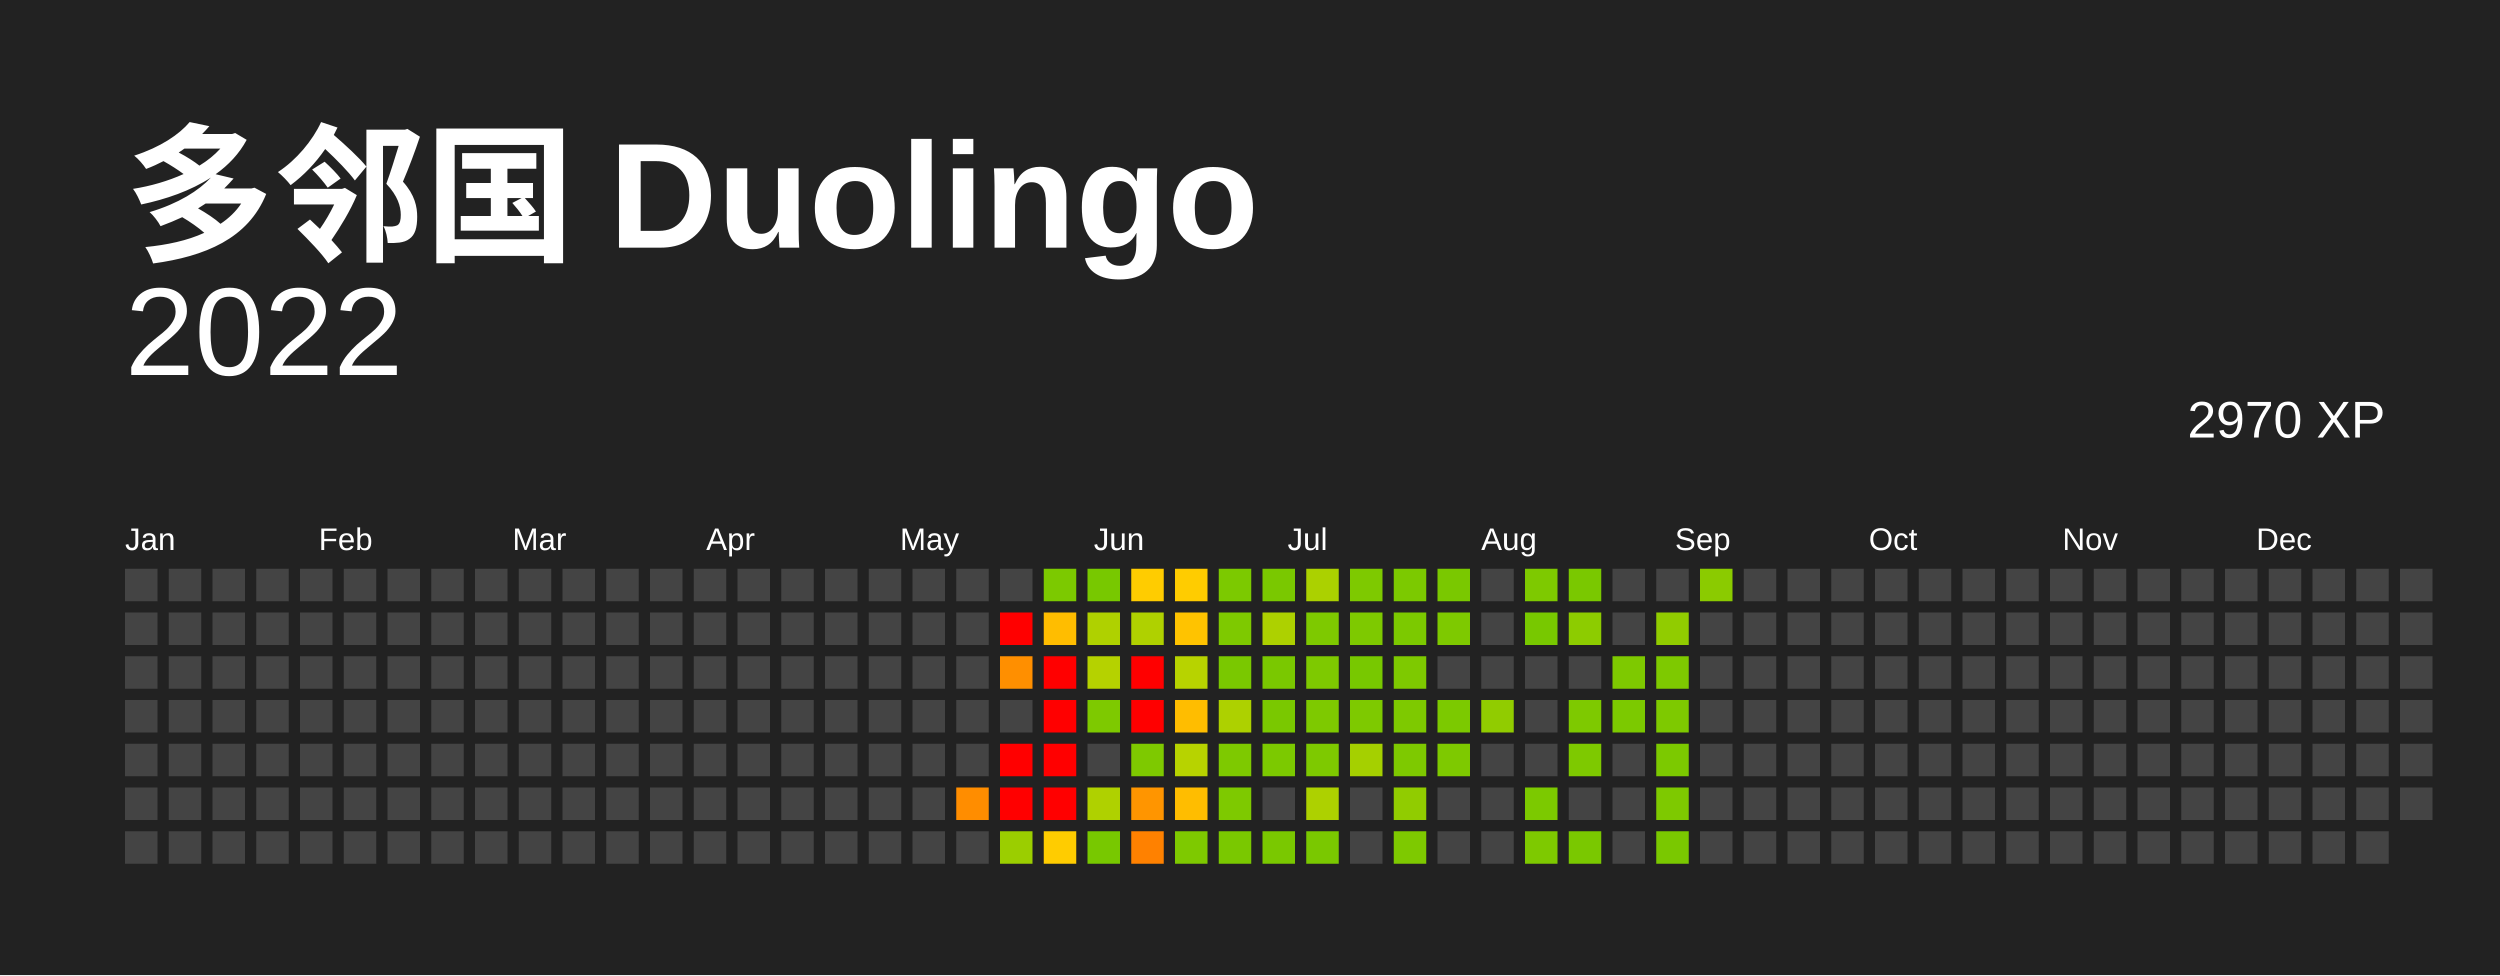
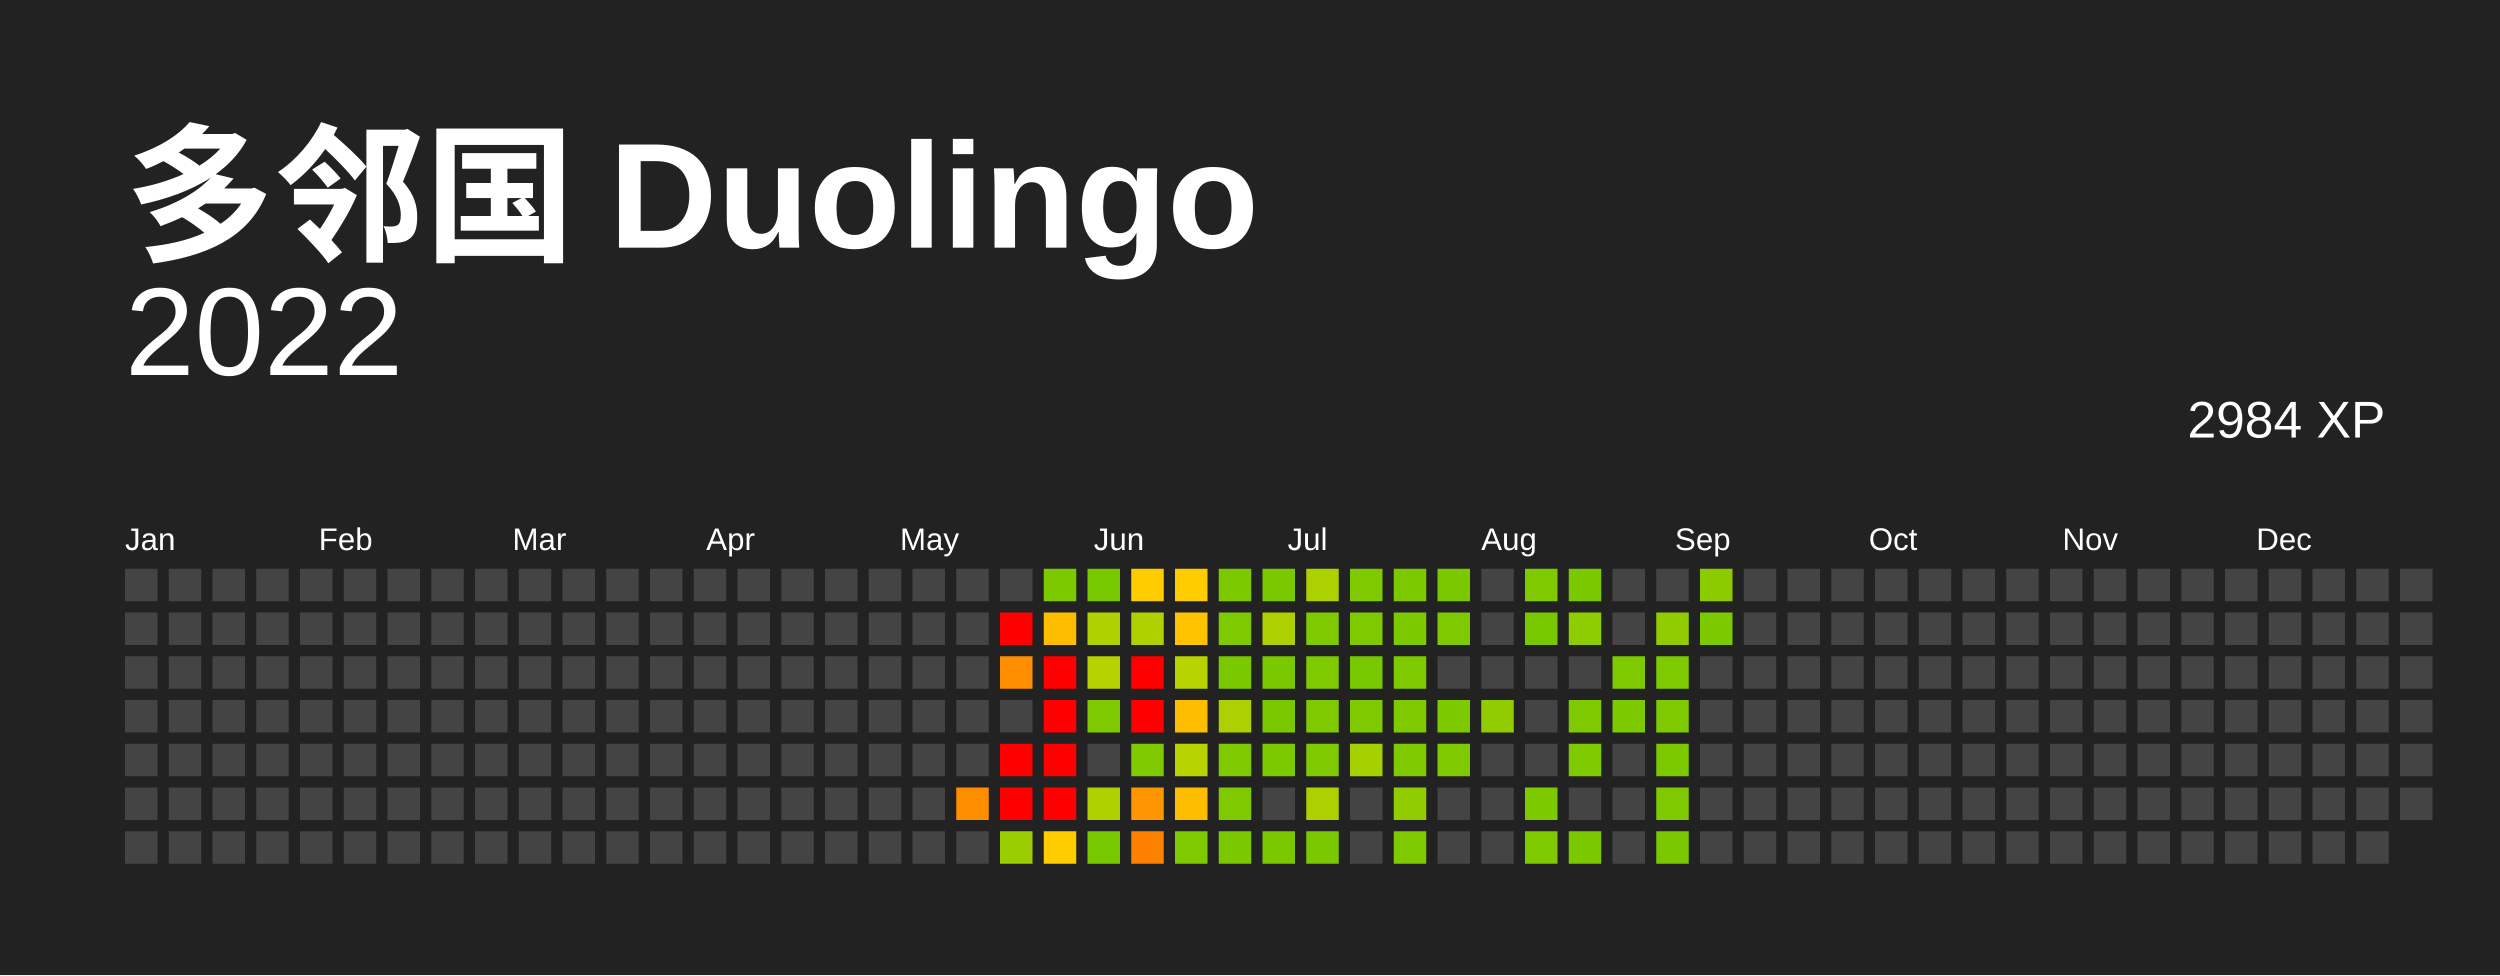
<svg xmlns="http://www.w3.org/2000/svg" baseProfile="full" height="78mm" version="1.1" viewBox="0,0,200,78" width="200mm">
  <defs />
  <rect fill="#222222" height="78" width="200" x="0" y="0" />
  <text fill="#FFFFFF" style="font-size:12px; font-family:Arial; font-weight:bold;" x="10" y="20"> 多邻国 Duolingo</text>
  <text alignment-baseline="hanging" fill="#FFFFFF" style="font-size:10.0px; font-family:Arial;" x="10" y="30">2022</text>
-   <text alignment-baseline="hanging" fill="#FFFFFF" style="font-size:4.125px; font-family:Arial;" x="175" y="35">2970 XP</text>
+   <text alignment-baseline="hanging" fill="#FFFFFF" style="font-size:4.125px; font-family:Arial;" x="175" y="35">2984 XP</text>
  <text fill="#FFFFFF" style="font-size:2.5px; font-family:Arial" x="10.0" y="44">Jan</text>
  <text fill="#FFFFFF" style="font-size:2.5px; font-family:Arial" x="25.5" y="44">Feb</text>
  <text fill="#FFFFFF" style="font-size:2.5px; font-family:Arial" x="41.0" y="44">Mar</text>
  <text fill="#FFFFFF" style="font-size:2.5px; font-family:Arial" x="56.5" y="44">Apr</text>
  <text fill="#FFFFFF" style="font-size:2.5px; font-family:Arial" x="72.0" y="44">May</text>
  <text fill="#FFFFFF" style="font-size:2.5px; font-family:Arial" x="87.5" y="44">Jun</text>
  <text fill="#FFFFFF" style="font-size:2.5px; font-family:Arial" x="103.0" y="44">Jul</text>
  <text fill="#FFFFFF" style="font-size:2.5px; font-family:Arial" x="118.5" y="44">Aug</text>
  <text fill="#FFFFFF" style="font-size:2.5px; font-family:Arial" x="134.0" y="44">Sep</text>
  <text fill="#FFFFFF" style="font-size:2.5px; font-family:Arial" x="149.5" y="44">Oct</text>
  <text fill="#FFFFFF" style="font-size:2.5px; font-family:Arial" x="165.0" y="44">Nov</text>
  <text fill="#FFFFFF" style="font-size:2.5px; font-family:Arial" x="180.5" y="44">Dec</text>
  <rect fill="#444444" height="2.6" width="2.6" x="10.0" y="45.5" />
  <rect fill="#444444" height="2.6" width="2.6" x="10.0" y="49.0" />
  <rect fill="#444444" height="2.6" width="2.6" x="10.0" y="52.5" />
  <rect fill="#444444" height="2.6" width="2.6" x="10.0" y="56.0" />
  <rect fill="#444444" height="2.6" width="2.6" x="10.0" y="59.5" />
  <rect fill="#444444" height="2.6" width="2.6" x="10.0" y="63.0" />
  <rect fill="#444444" height="2.6" width="2.6" x="10.0" y="66.5" />
  <rect fill="#444444" height="2.6" width="2.6" x="13.5" y="45.5" />
  <rect fill="#444444" height="2.6" width="2.6" x="13.5" y="49.0" />
  <rect fill="#444444" height="2.6" width="2.6" x="13.5" y="52.5" />
  <rect fill="#444444" height="2.6" width="2.6" x="13.5" y="56.0" />
  <rect fill="#444444" height="2.6" width="2.6" x="13.5" y="59.5" />
  <rect fill="#444444" height="2.6" width="2.6" x="13.5" y="63.0" />
  <rect fill="#444444" height="2.6" width="2.6" x="13.5" y="66.5" />
  <rect fill="#444444" height="2.6" width="2.6" x="17.0" y="45.5" />
  <rect fill="#444444" height="2.6" width="2.6" x="17.0" y="49.0" />
  <rect fill="#444444" height="2.6" width="2.6" x="17.0" y="52.5" />
  <rect fill="#444444" height="2.6" width="2.6" x="17.0" y="56.0" />
  <rect fill="#444444" height="2.6" width="2.6" x="17.0" y="59.5" />
  <rect fill="#444444" height="2.6" width="2.6" x="17.0" y="63.0" />
  <rect fill="#444444" height="2.6" width="2.6" x="17.0" y="66.5" />
  <rect fill="#444444" height="2.6" width="2.6" x="20.5" y="45.5" />
  <rect fill="#444444" height="2.6" width="2.6" x="20.5" y="49.0" />
  <rect fill="#444444" height="2.6" width="2.6" x="20.5" y="52.5" />
  <rect fill="#444444" height="2.6" width="2.6" x="20.5" y="56.0" />
  <rect fill="#444444" height="2.6" width="2.6" x="20.5" y="59.5" />
  <rect fill="#444444" height="2.6" width="2.6" x="20.5" y="63.0" />
  <rect fill="#444444" height="2.6" width="2.6" x="20.5" y="66.5" />
  <rect fill="#444444" height="2.6" width="2.6" x="24.0" y="45.5" />
  <rect fill="#444444" height="2.6" width="2.6" x="24.0" y="49.0" />
  <rect fill="#444444" height="2.6" width="2.6" x="24.0" y="52.5" />
  <rect fill="#444444" height="2.6" width="2.6" x="24.0" y="56.0" />
  <rect fill="#444444" height="2.6" width="2.6" x="24.0" y="59.5" />
  <rect fill="#444444" height="2.6" width="2.6" x="24.0" y="63.0" />
  <rect fill="#444444" height="2.6" width="2.6" x="24.0" y="66.5" />
  <rect fill="#444444" height="2.6" width="2.6" x="27.5" y="45.5" />
  <rect fill="#444444" height="2.6" width="2.6" x="27.5" y="49.0" />
  <rect fill="#444444" height="2.6" width="2.6" x="27.5" y="52.5" />
  <rect fill="#444444" height="2.6" width="2.6" x="27.5" y="56.0" />
  <rect fill="#444444" height="2.6" width="2.6" x="27.5" y="59.5" />
  <rect fill="#444444" height="2.6" width="2.6" x="27.5" y="63.0" />
  <rect fill="#444444" height="2.6" width="2.6" x="27.5" y="66.5" />
  <rect fill="#444444" height="2.6" width="2.6" x="31.0" y="45.5" />
  <rect fill="#444444" height="2.6" width="2.6" x="31.0" y="49.0" />
  <rect fill="#444444" height="2.6" width="2.6" x="31.0" y="52.5" />
  <rect fill="#444444" height="2.6" width="2.6" x="31.0" y="56.0" />
  <rect fill="#444444" height="2.6" width="2.6" x="31.0" y="59.5" />
  <rect fill="#444444" height="2.6" width="2.6" x="31.0" y="63.0" />
  <rect fill="#444444" height="2.6" width="2.6" x="31.0" y="66.5" />
  <rect fill="#444444" height="2.6" width="2.6" x="34.5" y="45.5" />
  <rect fill="#444444" height="2.6" width="2.6" x="34.5" y="49.0" />
  <rect fill="#444444" height="2.6" width="2.6" x="34.5" y="52.5" />
  <rect fill="#444444" height="2.6" width="2.6" x="34.5" y="56.0" />
  <rect fill="#444444" height="2.6" width="2.6" x="34.5" y="59.5" />
  <rect fill="#444444" height="2.6" width="2.6" x="34.5" y="63.0" />
  <rect fill="#444444" height="2.6" width="2.6" x="34.5" y="66.5" />
  <rect fill="#444444" height="2.6" width="2.6" x="38.0" y="45.5" />
  <rect fill="#444444" height="2.6" width="2.6" x="38.0" y="49.0" />
  <rect fill="#444444" height="2.6" width="2.6" x="38.0" y="52.5" />
  <rect fill="#444444" height="2.6" width="2.6" x="38.0" y="56.0" />
  <rect fill="#444444" height="2.6" width="2.6" x="38.0" y="59.5" />
  <rect fill="#444444" height="2.6" width="2.6" x="38.0" y="63.0" />
  <rect fill="#444444" height="2.6" width="2.6" x="38.0" y="66.5" />
  <rect fill="#444444" height="2.6" width="2.6" x="41.5" y="45.5" />
  <rect fill="#444444" height="2.6" width="2.6" x="41.5" y="49.0" />
  <rect fill="#444444" height="2.6" width="2.6" x="41.5" y="52.5" />
  <rect fill="#444444" height="2.6" width="2.6" x="41.5" y="56.0" />
  <rect fill="#444444" height="2.6" width="2.6" x="41.5" y="59.5" />
  <rect fill="#444444" height="2.6" width="2.6" x="41.5" y="63.0" />
  <rect fill="#444444" height="2.6" width="2.6" x="41.5" y="66.5" />
  <rect fill="#444444" height="2.6" width="2.6" x="45.0" y="45.5" />
  <rect fill="#444444" height="2.6" width="2.6" x="45.0" y="49.0" />
  <rect fill="#444444" height="2.6" width="2.6" x="45.0" y="52.5" />
  <rect fill="#444444" height="2.6" width="2.6" x="45.0" y="56.0" />
  <rect fill="#444444" height="2.6" width="2.6" x="45.0" y="59.5" />
  <rect fill="#444444" height="2.6" width="2.6" x="45.0" y="63.0" />
  <rect fill="#444444" height="2.6" width="2.6" x="45.0" y="66.5" />
  <rect fill="#444444" height="2.6" width="2.6" x="48.5" y="45.5" />
  <rect fill="#444444" height="2.6" width="2.6" x="48.5" y="49.0" />
  <rect fill="#444444" height="2.6" width="2.6" x="48.5" y="52.5" />
  <rect fill="#444444" height="2.6" width="2.6" x="48.5" y="56.0" />
  <rect fill="#444444" height="2.6" width="2.6" x="48.5" y="59.5" />
  <rect fill="#444444" height="2.6" width="2.6" x="48.5" y="63.0" />
  <rect fill="#444444" height="2.6" width="2.6" x="48.5" y="66.5" />
  <rect fill="#444444" height="2.6" width="2.6" x="52.0" y="45.5" />
  <rect fill="#444444" height="2.6" width="2.6" x="52.0" y="49.0" />
  <rect fill="#444444" height="2.6" width="2.6" x="52.0" y="52.5" />
  <rect fill="#444444" height="2.6" width="2.6" x="52.0" y="56.0" />
  <rect fill="#444444" height="2.6" width="2.6" x="52.0" y="59.5" />
  <rect fill="#444444" height="2.6" width="2.6" x="52.0" y="63.0" />
  <rect fill="#444444" height="2.6" width="2.6" x="52.0" y="66.5" />
  <rect fill="#444444" height="2.6" width="2.6" x="55.5" y="45.5" />
  <rect fill="#444444" height="2.6" width="2.6" x="55.5" y="49.0" />
  <rect fill="#444444" height="2.6" width="2.6" x="55.5" y="52.5" />
  <rect fill="#444444" height="2.6" width="2.6" x="55.5" y="56.0" />
  <rect fill="#444444" height="2.6" width="2.6" x="55.5" y="59.5" />
  <rect fill="#444444" height="2.6" width="2.6" x="55.5" y="63.0" />
  <rect fill="#444444" height="2.6" width="2.6" x="55.5" y="66.5" />
  <rect fill="#444444" height="2.6" width="2.6" x="59.0" y="45.5" />
  <rect fill="#444444" height="2.6" width="2.6" x="59.0" y="49.0" />
  <rect fill="#444444" height="2.6" width="2.6" x="59.0" y="52.5" />
  <rect fill="#444444" height="2.6" width="2.6" x="59.0" y="56.0" />
  <rect fill="#444444" height="2.6" width="2.6" x="59.0" y="59.5" />
  <rect fill="#444444" height="2.6" width="2.6" x="59.0" y="63.0" />
  <rect fill="#444444" height="2.6" width="2.6" x="59.0" y="66.5" />
  <rect fill="#444444" height="2.6" width="2.6" x="62.5" y="45.5" />
  <rect fill="#444444" height="2.6" width="2.6" x="62.5" y="49.0" />
  <rect fill="#444444" height="2.6" width="2.6" x="62.5" y="52.5" />
  <rect fill="#444444" height="2.6" width="2.6" x="62.5" y="56.0" />
  <rect fill="#444444" height="2.6" width="2.6" x="62.5" y="59.5" />
  <rect fill="#444444" height="2.6" width="2.6" x="62.5" y="63.0" />
  <rect fill="#444444" height="2.6" width="2.6" x="62.5" y="66.5" />
  <rect fill="#444444" height="2.6" width="2.6" x="66.0" y="45.5" />
  <rect fill="#444444" height="2.6" width="2.6" x="66.0" y="49.0" />
  <rect fill="#444444" height="2.6" width="2.6" x="66.0" y="52.5" />
  <rect fill="#444444" height="2.6" width="2.6" x="66.0" y="56.0" />
  <rect fill="#444444" height="2.6" width="2.6" x="66.0" y="59.5" />
  <rect fill="#444444" height="2.6" width="2.6" x="66.0" y="63.0" />
  <rect fill="#444444" height="2.6" width="2.6" x="66.0" y="66.5" />
  <rect fill="#444444" height="2.6" width="2.6" x="69.5" y="45.5" />
  <rect fill="#444444" height="2.6" width="2.6" x="69.5" y="49.0" />
  <rect fill="#444444" height="2.6" width="2.6" x="69.5" y="52.5" />
  <rect fill="#444444" height="2.6" width="2.6" x="69.5" y="56.0" />
  <rect fill="#444444" height="2.6" width="2.6" x="69.5" y="59.5" />
  <rect fill="#444444" height="2.6" width="2.6" x="69.5" y="63.0" />
  <rect fill="#444444" height="2.6" width="2.6" x="69.5" y="66.5" />
  <rect fill="#444444" height="2.6" width="2.6" x="73.0" y="45.5" />
  <rect fill="#444444" height="2.6" width="2.6" x="73.0" y="49.0" />
  <rect fill="#444444" height="2.6" width="2.6" x="73.0" y="52.5" />
  <rect fill="#444444" height="2.6" width="2.6" x="73.0" y="56.0" />
  <rect fill="#444444" height="2.6" width="2.6" x="73.0" y="59.5" />
  <rect fill="#444444" height="2.6" width="2.6" x="73.0" y="63.0" />
  <rect fill="#444444" height="2.6" width="2.6" x="73.0" y="66.5" />
  <rect fill="#444444" height="2.6" width="2.6" x="76.5" y="45.5" />
  <rect fill="#444444" height="2.6" width="2.6" x="76.5" y="49.0" />
  <rect fill="#444444" height="2.6" width="2.6" x="76.5" y="52.5" />
  <rect fill="#444444" height="2.6" width="2.6" x="76.5" y="56.0" />
  <rect fill="#444444" height="2.6" width="2.6" x="76.5" y="59.5" />
  <rect fill="#ff8d00" height="2.6" width="2.6" x="76.5" y="63.0" />
  <rect fill="#444444" height="2.6" width="2.6" x="76.5" y="66.5" />
  <rect fill="#444444" height="2.6" width="2.6" x="80.0" y="45.5" />
  <rect fill="red" height="2.6" width="2.6" x="80.0" y="49.0" />
  <rect fill="#ff8f00" height="2.6" width="2.6" x="80.0" y="52.5" />
  <rect fill="#444444" height="2.6" width="2.6" x="80.0" y="56.0" />
  <rect fill="red" height="2.6" width="2.6" x="80.0" y="59.5" />
  <rect fill="red" height="2.6" width="2.6" x="80.0" y="63.0" />
  <rect fill="#9bce00" height="2.6" width="2.6" x="80.0" y="66.5" />
  <rect fill="#7cc900" height="2.6" width="2.6" x="83.5" y="45.5" />
  <rect fill="#ffbd00" height="2.6" width="2.6" x="83.5" y="49.0" />
  <rect fill="red" height="2.6" width="2.6" x="83.5" y="52.5" />
  <rect fill="red" height="2.6" width="2.6" x="83.5" y="56.0" />
  <rect fill="red" height="2.6" width="2.6" x="83.5" y="59.5" />
  <rect fill="red" height="2.6" width="2.6" x="83.5" y="63.0" />
  <rect fill="#ffcc00" height="2.6" width="2.6" x="83.5" y="66.5" />
  <rect fill="#78c800" height="2.6" width="2.6" x="87.0" y="45.5" />
  <rect fill="#afd100" height="2.6" width="2.6" x="87.0" y="49.0" />
  <rect fill="#b5d200" height="2.6" width="2.6" x="87.0" y="52.5" />
  <rect fill="#7ec900" height="2.6" width="2.6" x="87.0" y="56.0" />
  <rect fill="#444444" height="2.6" width="2.6" x="87.0" y="59.5" />
  <rect fill="#afd100" height="2.6" width="2.6" x="87.0" y="63.0" />
  <rect fill="#78c800" height="2.6" width="2.6" x="87.0" y="66.5" />
  <rect fill="#ffcc00" height="2.6" width="2.6" x="90.5" y="45.5" />
  <rect fill="#afd100" height="2.6" width="2.6" x="90.5" y="49.0" />
  <rect fill="red" height="2.6" width="2.6" x="90.5" y="52.5" />
  <rect fill="red" height="2.6" width="2.6" x="90.5" y="56.0" />
  <rect fill="#7ec900" height="2.6" width="2.6" x="90.5" y="59.5" />
  <rect fill="#ff9500" height="2.6" width="2.6" x="90.5" y="63.0" />
  <rect fill="#ff8100" height="2.6" width="2.6" x="90.5" y="66.5" />
  <rect fill="#ffcc00" height="2.6" width="2.6" x="94.0" y="45.5" />
  <rect fill="#ffc300" height="2.6" width="2.6" x="94.0" y="49.0" />
  <rect fill="#b7d300" height="2.6" width="2.6" x="94.0" y="52.5" />
  <rect fill="#ffbd00" height="2.6" width="2.6" x="94.0" y="56.0" />
  <rect fill="#b7d300" height="2.6" width="2.6" x="94.0" y="59.5" />
  <rect fill="#ffbd00" height="2.6" width="2.6" x="94.0" y="63.0" />
  <rect fill="#7ec900" height="2.6" width="2.6" x="94.0" y="66.5" />
  <rect fill="#7cc900" height="2.6" width="2.6" x="97.5" y="45.5" />
  <rect fill="#7ec900" height="2.6" width="2.6" x="97.5" y="49.0" />
  <rect fill="#7ac800" height="2.6" width="2.6" x="97.5" y="52.5" />
  <rect fill="#add100" height="2.6" width="2.6" x="97.5" y="56.0" />
  <rect fill="#7ec900" height="2.6" width="2.6" x="97.5" y="59.5" />
  <rect fill="#7ec900" height="2.6" width="2.6" x="97.5" y="63.0" />
  <rect fill="#7ac800" height="2.6" width="2.6" x="97.5" y="66.5" />
  <rect fill="#7ac800" height="2.6" width="2.6" x="101.0" y="45.5" />
  <rect fill="#add100" height="2.6" width="2.6" x="101.0" y="49.0" />
  <rect fill="#7ac800" height="2.6" width="2.6" x="101.0" y="52.5" />
  <rect fill="#7ac800" height="2.6" width="2.6" x="101.0" y="56.0" />
  <rect fill="#7cc900" height="2.6" width="2.6" x="101.0" y="59.5" />
  <rect fill="#444444" height="2.6" width="2.6" x="101.0" y="63.0" />
  <rect fill="#7ac800" height="2.6" width="2.6" x="101.0" y="66.5" />
  <rect fill="#abd100" height="2.6" width="2.6" x="104.5" y="45.5" />
  <rect fill="#7ec900" height="2.6" width="2.6" x="104.5" y="49.0" />
  <rect fill="#7ec900" height="2.6" width="2.6" x="104.5" y="52.5" />
  <rect fill="#7ec900" height="2.6" width="2.6" x="104.5" y="56.0" />
  <rect fill="#7ec900" height="2.6" width="2.6" x="104.5" y="59.5" />
  <rect fill="#add100" height="2.6" width="2.6" x="104.5" y="63.0" />
  <rect fill="#7ac800" height="2.6" width="2.6" x="104.5" y="66.5" />
  <rect fill="#7ec900" height="2.6" width="2.6" x="108.0" y="45.5" />
  <rect fill="#7ec900" height="2.6" width="2.6" x="108.0" y="49.0" />
  <rect fill="#78c800" height="2.6" width="2.6" x="108.0" y="52.5" />
  <rect fill="#7ec900" height="2.6" width="2.6" x="108.0" y="56.0" />
  <rect fill="#a5d000" height="2.6" width="2.6" x="108.0" y="59.5" />
  <rect fill="#444444" height="2.6" width="2.6" x="108.0" y="63.0" />
  <rect fill="#444444" height="2.6" width="2.6" x="108.0" y="66.5" />
  <rect fill="#7cc900" height="2.6" width="2.6" x="111.5" y="45.5" />
  <rect fill="#7cc900" height="2.6" width="2.6" x="111.5" y="49.0" />
  <rect fill="#7ec900" height="2.6" width="2.6" x="111.5" y="52.5" />
  <rect fill="#7ec900" height="2.6" width="2.6" x="111.5" y="56.0" />
  <rect fill="#7ec900" height="2.6" width="2.6" x="111.5" y="59.5" />
  <rect fill="#91cc00" height="2.6" width="2.6" x="111.5" y="63.0" />
  <rect fill="#7ec900" height="2.6" width="2.6" x="111.5" y="66.5" />
  <rect fill="#7ac800" height="2.6" width="2.6" x="115.0" y="45.5" />
  <rect fill="#7ec900" height="2.6" width="2.6" x="115.0" y="49.0" />
  <rect fill="#444444" height="2.6" width="2.6" x="115.0" y="52.5" />
  <rect fill="#7cc900" height="2.6" width="2.6" x="115.0" y="56.0" />
  <rect fill="#7ec900" height="2.6" width="2.6" x="115.0" y="59.5" />
  <rect fill="#444444" height="2.6" width="2.6" x="115.0" y="63.0" />
  <rect fill="#444444" height="2.6" width="2.6" x="115.0" y="66.5" />
  <rect fill="#444444" height="2.6" width="2.6" x="118.5" y="45.5" />
  <rect fill="#444444" height="2.6" width="2.6" x="118.5" y="49.0" />
  <rect fill="#444444" height="2.6" width="2.6" x="118.5" y="52.5" />
  <rect fill="#91cc00" height="2.6" width="2.6" x="118.5" y="56.0" />
  <rect fill="#444444" height="2.6" width="2.6" x="118.5" y="59.5" />
  <rect fill="#444444" height="2.6" width="2.6" x="118.5" y="63.0" />
  <rect fill="#444444" height="2.6" width="2.6" x="118.5" y="66.5" />
  <rect fill="#7ec900" height="2.6" width="2.6" x="122.0" y="45.5" />
  <rect fill="#78c800" height="2.6" width="2.6" x="122.0" y="49.0" />
  <rect fill="#444444" height="2.6" width="2.6" x="122.0" y="52.5" />
  <rect fill="#444444" height="2.6" width="2.6" x="122.0" y="56.0" />
  <rect fill="#444444" height="2.6" width="2.6" x="122.0" y="59.5" />
  <rect fill="#7cc900" height="2.6" width="2.6" x="122.0" y="63.0" />
  <rect fill="#7ec900" height="2.6" width="2.6" x="122.0" y="66.5" />
  <rect fill="#7ac800" height="2.6" width="2.6" x="125.5" y="45.5" />
  <rect fill="#8dcc00" height="2.6" width="2.6" x="125.5" y="49.0" />
  <rect fill="#444444" height="2.6" width="2.6" x="125.5" y="52.5" />
  <rect fill="#7ec900" height="2.6" width="2.6" x="125.5" y="56.0" />
  <rect fill="#7ec900" height="2.6" width="2.6" x="125.5" y="59.5" />
  <rect fill="#444444" height="2.6" width="2.6" x="125.5" y="63.0" />
  <rect fill="#7ac800" height="2.6" width="2.6" x="125.5" y="66.5" />
  <rect fill="#444444" height="2.6" width="2.6" x="129.0" y="45.5" />
  <rect fill="#444444" height="2.6" width="2.6" x="129.0" y="49.0" />
  <rect fill="#7ec900" height="2.6" width="2.6" x="129.0" y="52.5" />
  <rect fill="#7cc900" height="2.6" width="2.6" x="129.0" y="56.0" />
  <rect fill="#444444" height="2.6" width="2.6" x="129.0" y="59.5" />
  <rect fill="#444444" height="2.6" width="2.6" x="129.0" y="63.0" />
  <rect fill="#444444" height="2.6" width="2.6" x="129.0" y="66.5" />
  <rect fill="#444444" height="2.6" width="2.6" x="132.5" y="45.5" />
  <rect fill="#91cc00" height="2.6" width="2.6" x="132.5" y="49.0" />
  <rect fill="#7ec900" height="2.6" width="2.6" x="132.5" y="52.5" />
  <rect fill="#7ec900" height="2.6" width="2.6" x="132.5" y="56.0" />
  <rect fill="#7cc900" height="2.6" width="2.6" x="132.5" y="59.5" />
  <rect fill="#7ec900" height="2.6" width="2.6" x="132.5" y="63.0" />
  <rect fill="#7ac800" height="2.6" width="2.6" x="132.5" y="66.5" />
  <rect fill="#8bcb00" height="2.6" width="2.6" x="136.0" y="45.5" />
-   <rect fill="#444444" height="2.6" width="2.6" x="136.0" y="49.0" />
+   <rect fill="#7cc900" height="2.6" width="2.6" x="136.0" y="49.0" />
  <rect fill="#444444" height="2.6" width="2.6" x="136.0" y="52.5" />
  <rect fill="#444444" height="2.6" width="2.6" x="136.0" y="56.0" />
  <rect fill="#444444" height="2.6" width="2.6" x="136.0" y="59.5" />
  <rect fill="#444444" height="2.6" width="2.6" x="136.0" y="63.0" />
  <rect fill="#444444" height="2.6" width="2.6" x="136.0" y="66.5" />
  <rect fill="#444444" height="2.6" width="2.6" x="139.5" y="45.5" />
  <rect fill="#444444" height="2.6" width="2.6" x="139.5" y="49.0" />
  <rect fill="#444444" height="2.6" width="2.6" x="139.5" y="52.5" />
  <rect fill="#444444" height="2.6" width="2.6" x="139.5" y="56.0" />
  <rect fill="#444444" height="2.6" width="2.6" x="139.5" y="59.5" />
  <rect fill="#444444" height="2.6" width="2.6" x="139.5" y="63.0" />
  <rect fill="#444444" height="2.6" width="2.6" x="139.5" y="66.5" />
  <rect fill="#444444" height="2.6" width="2.6" x="143.0" y="45.5" />
  <rect fill="#444444" height="2.6" width="2.6" x="143.0" y="49.0" />
  <rect fill="#444444" height="2.6" width="2.6" x="143.0" y="52.5" />
  <rect fill="#444444" height="2.6" width="2.6" x="143.0" y="56.0" />
  <rect fill="#444444" height="2.6" width="2.6" x="143.0" y="59.5" />
  <rect fill="#444444" height="2.6" width="2.6" x="143.0" y="63.0" />
  <rect fill="#444444" height="2.6" width="2.6" x="143.0" y="66.5" />
  <rect fill="#444444" height="2.6" width="2.6" x="146.5" y="45.5" />
  <rect fill="#444444" height="2.6" width="2.6" x="146.5" y="49.0" />
  <rect fill="#444444" height="2.6" width="2.6" x="146.5" y="52.5" />
  <rect fill="#444444" height="2.6" width="2.6" x="146.5" y="56.0" />
  <rect fill="#444444" height="2.6" width="2.6" x="146.5" y="59.5" />
  <rect fill="#444444" height="2.6" width="2.6" x="146.5" y="63.0" />
  <rect fill="#444444" height="2.6" width="2.6" x="146.5" y="66.5" />
  <rect fill="#444444" height="2.6" width="2.6" x="150.0" y="45.5" />
  <rect fill="#444444" height="2.6" width="2.6" x="150.0" y="49.0" />
  <rect fill="#444444" height="2.6" width="2.6" x="150.0" y="52.5" />
  <rect fill="#444444" height="2.6" width="2.6" x="150.0" y="56.0" />
  <rect fill="#444444" height="2.6" width="2.6" x="150.0" y="59.5" />
  <rect fill="#444444" height="2.6" width="2.6" x="150.0" y="63.0" />
  <rect fill="#444444" height="2.6" width="2.6" x="150.0" y="66.5" />
  <rect fill="#444444" height="2.6" width="2.6" x="153.5" y="45.5" />
  <rect fill="#444444" height="2.6" width="2.6" x="153.5" y="49.0" />
  <rect fill="#444444" height="2.6" width="2.6" x="153.5" y="52.5" />
  <rect fill="#444444" height="2.6" width="2.6" x="153.5" y="56.0" />
  <rect fill="#444444" height="2.6" width="2.6" x="153.5" y="59.5" />
  <rect fill="#444444" height="2.6" width="2.6" x="153.5" y="63.0" />
  <rect fill="#444444" height="2.6" width="2.6" x="153.5" y="66.5" />
  <rect fill="#444444" height="2.6" width="2.6" x="157.0" y="45.5" />
  <rect fill="#444444" height="2.6" width="2.6" x="157.0" y="49.0" />
  <rect fill="#444444" height="2.6" width="2.6" x="157.0" y="52.5" />
  <rect fill="#444444" height="2.6" width="2.6" x="157.0" y="56.0" />
  <rect fill="#444444" height="2.6" width="2.6" x="157.0" y="59.5" />
  <rect fill="#444444" height="2.6" width="2.6" x="157.0" y="63.0" />
  <rect fill="#444444" height="2.6" width="2.6" x="157.0" y="66.5" />
  <rect fill="#444444" height="2.6" width="2.6" x="160.5" y="45.5" />
  <rect fill="#444444" height="2.6" width="2.6" x="160.5" y="49.0" />
  <rect fill="#444444" height="2.6" width="2.6" x="160.5" y="52.5" />
  <rect fill="#444444" height="2.6" width="2.6" x="160.5" y="56.0" />
  <rect fill="#444444" height="2.6" width="2.6" x="160.5" y="59.5" />
  <rect fill="#444444" height="2.6" width="2.6" x="160.5" y="63.0" />
  <rect fill="#444444" height="2.6" width="2.6" x="160.5" y="66.5" />
  <rect fill="#444444" height="2.6" width="2.6" x="164.0" y="45.5" />
  <rect fill="#444444" height="2.6" width="2.6" x="164.0" y="49.0" />
  <rect fill="#444444" height="2.6" width="2.6" x="164.0" y="52.5" />
  <rect fill="#444444" height="2.6" width="2.6" x="164.0" y="56.0" />
  <rect fill="#444444" height="2.6" width="2.6" x="164.0" y="59.5" />
  <rect fill="#444444" height="2.6" width="2.6" x="164.0" y="63.0" />
  <rect fill="#444444" height="2.6" width="2.6" x="164.0" y="66.5" />
  <rect fill="#444444" height="2.6" width="2.6" x="167.5" y="45.5" />
  <rect fill="#444444" height="2.6" width="2.6" x="167.5" y="49.0" />
  <rect fill="#444444" height="2.6" width="2.6" x="167.5" y="52.5" />
  <rect fill="#444444" height="2.6" width="2.6" x="167.5" y="56.0" />
  <rect fill="#444444" height="2.6" width="2.6" x="167.5" y="59.5" />
  <rect fill="#444444" height="2.6" width="2.6" x="167.5" y="63.0" />
  <rect fill="#444444" height="2.6" width="2.6" x="167.5" y="66.5" />
  <rect fill="#444444" height="2.6" width="2.6" x="171.0" y="45.5" />
  <rect fill="#444444" height="2.6" width="2.6" x="171.0" y="49.0" />
  <rect fill="#444444" height="2.6" width="2.6" x="171.0" y="52.5" />
  <rect fill="#444444" height="2.6" width="2.6" x="171.0" y="56.0" />
  <rect fill="#444444" height="2.6" width="2.6" x="171.0" y="59.5" />
  <rect fill="#444444" height="2.6" width="2.6" x="171.0" y="63.0" />
  <rect fill="#444444" height="2.6" width="2.6" x="171.0" y="66.5" />
  <rect fill="#444444" height="2.6" width="2.6" x="174.5" y="45.5" />
  <rect fill="#444444" height="2.6" width="2.6" x="174.5" y="49.0" />
  <rect fill="#444444" height="2.6" width="2.6" x="174.5" y="52.5" />
  <rect fill="#444444" height="2.6" width="2.6" x="174.5" y="56.0" />
  <rect fill="#444444" height="2.6" width="2.6" x="174.5" y="59.5" />
  <rect fill="#444444" height="2.6" width="2.6" x="174.5" y="63.0" />
  <rect fill="#444444" height="2.6" width="2.6" x="174.5" y="66.5" />
  <rect fill="#444444" height="2.6" width="2.6" x="178.0" y="45.5" />
  <rect fill="#444444" height="2.6" width="2.6" x="178.0" y="49.0" />
  <rect fill="#444444" height="2.6" width="2.6" x="178.0" y="52.5" />
  <rect fill="#444444" height="2.6" width="2.6" x="178.0" y="56.0" />
  <rect fill="#444444" height="2.6" width="2.6" x="178.0" y="59.5" />
  <rect fill="#444444" height="2.6" width="2.6" x="178.0" y="63.0" />
  <rect fill="#444444" height="2.6" width="2.6" x="178.0" y="66.5" />
  <rect fill="#444444" height="2.6" width="2.6" x="181.5" y="45.5" />
  <rect fill="#444444" height="2.6" width="2.6" x="181.5" y="49.0" />
  <rect fill="#444444" height="2.6" width="2.6" x="181.5" y="52.5" />
  <rect fill="#444444" height="2.6" width="2.6" x="181.5" y="56.0" />
  <rect fill="#444444" height="2.6" width="2.6" x="181.5" y="59.5" />
  <rect fill="#444444" height="2.6" width="2.6" x="181.5" y="63.0" />
  <rect fill="#444444" height="2.6" width="2.6" x="181.5" y="66.5" />
  <rect fill="#444444" height="2.6" width="2.6" x="185.0" y="45.5" />
  <rect fill="#444444" height="2.6" width="2.6" x="185.0" y="49.0" />
  <rect fill="#444444" height="2.6" width="2.6" x="185.0" y="52.5" />
  <rect fill="#444444" height="2.6" width="2.6" x="185.0" y="56.0" />
  <rect fill="#444444" height="2.6" width="2.6" x="185.0" y="59.5" />
  <rect fill="#444444" height="2.6" width="2.6" x="185.0" y="63.0" />
  <rect fill="#444444" height="2.6" width="2.6" x="185.0" y="66.5" />
  <rect fill="#444444" height="2.6" width="2.6" x="188.5" y="45.5" />
  <rect fill="#444444" height="2.6" width="2.6" x="188.5" y="49.0" />
  <rect fill="#444444" height="2.6" width="2.6" x="188.5" y="52.5" />
  <rect fill="#444444" height="2.6" width="2.6" x="188.5" y="56.0" />
  <rect fill="#444444" height="2.6" width="2.6" x="188.5" y="59.5" />
  <rect fill="#444444" height="2.6" width="2.6" x="188.5" y="63.0" />
  <rect fill="#444444" height="2.6" width="2.6" x="188.5" y="66.5" />
  <rect fill="#444444" height="2.6" width="2.6" x="192.0" y="45.5" />
  <rect fill="#444444" height="2.6" width="2.6" x="192.0" y="49.0" />
  <rect fill="#444444" height="2.6" width="2.6" x="192.0" y="52.5" />
  <rect fill="#444444" height="2.6" width="2.6" x="192.0" y="56.0" />
  <rect fill="#444444" height="2.6" width="2.6" x="192.0" y="59.5" />
  <rect fill="#444444" height="2.6" width="2.6" x="192.0" y="63.0" />
</svg>
